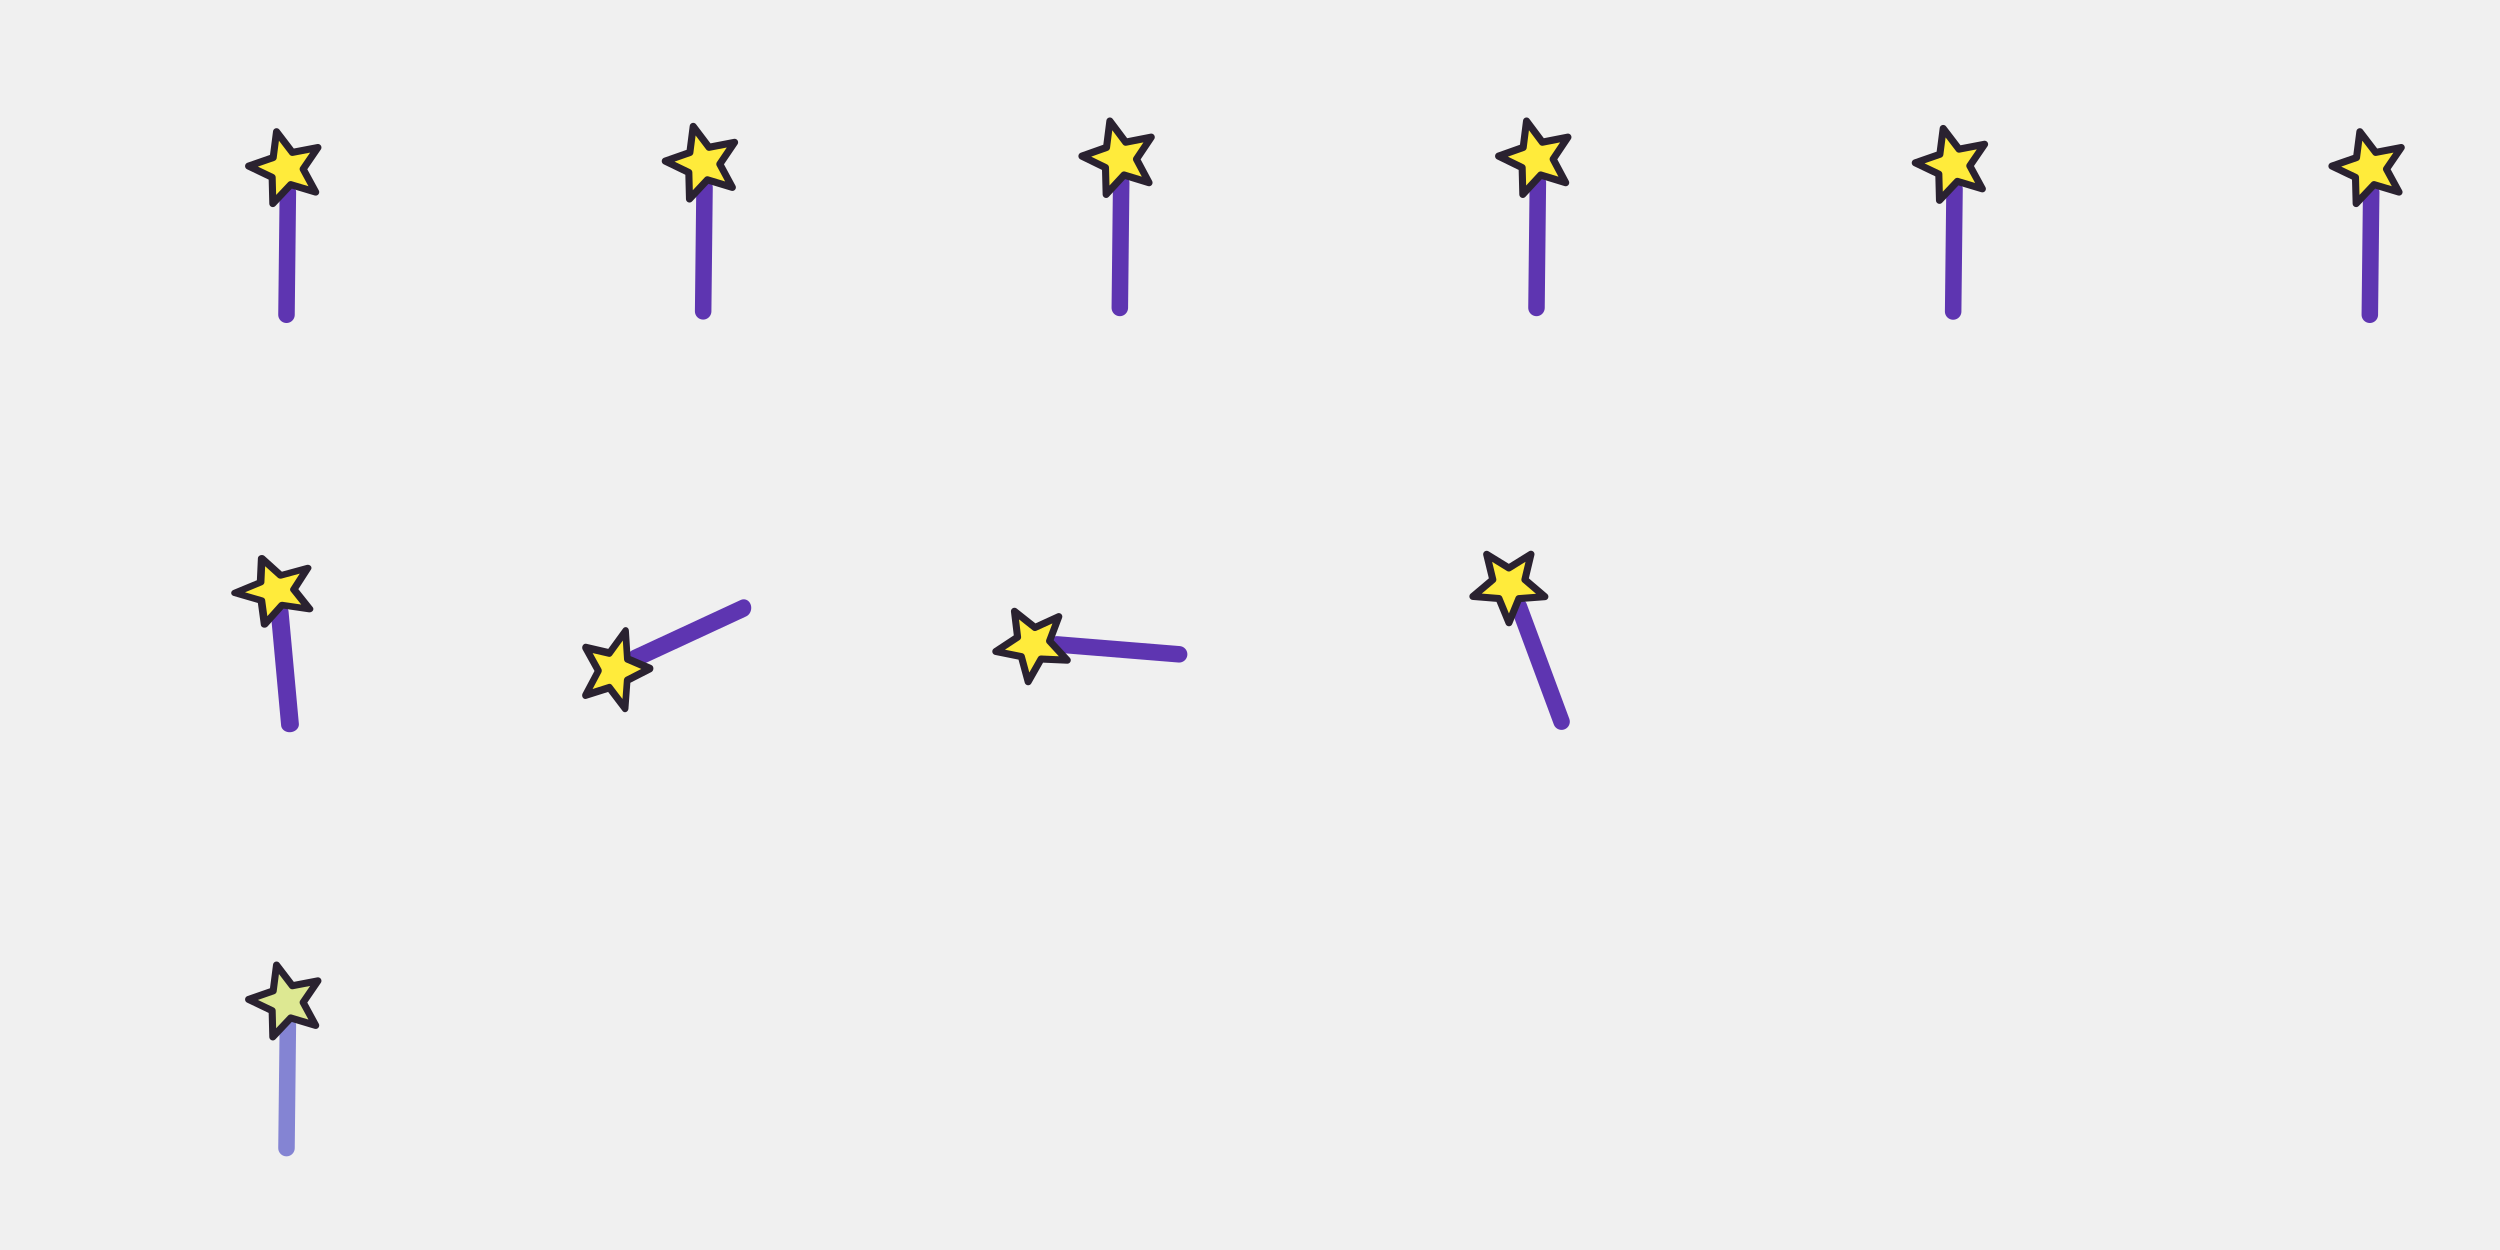
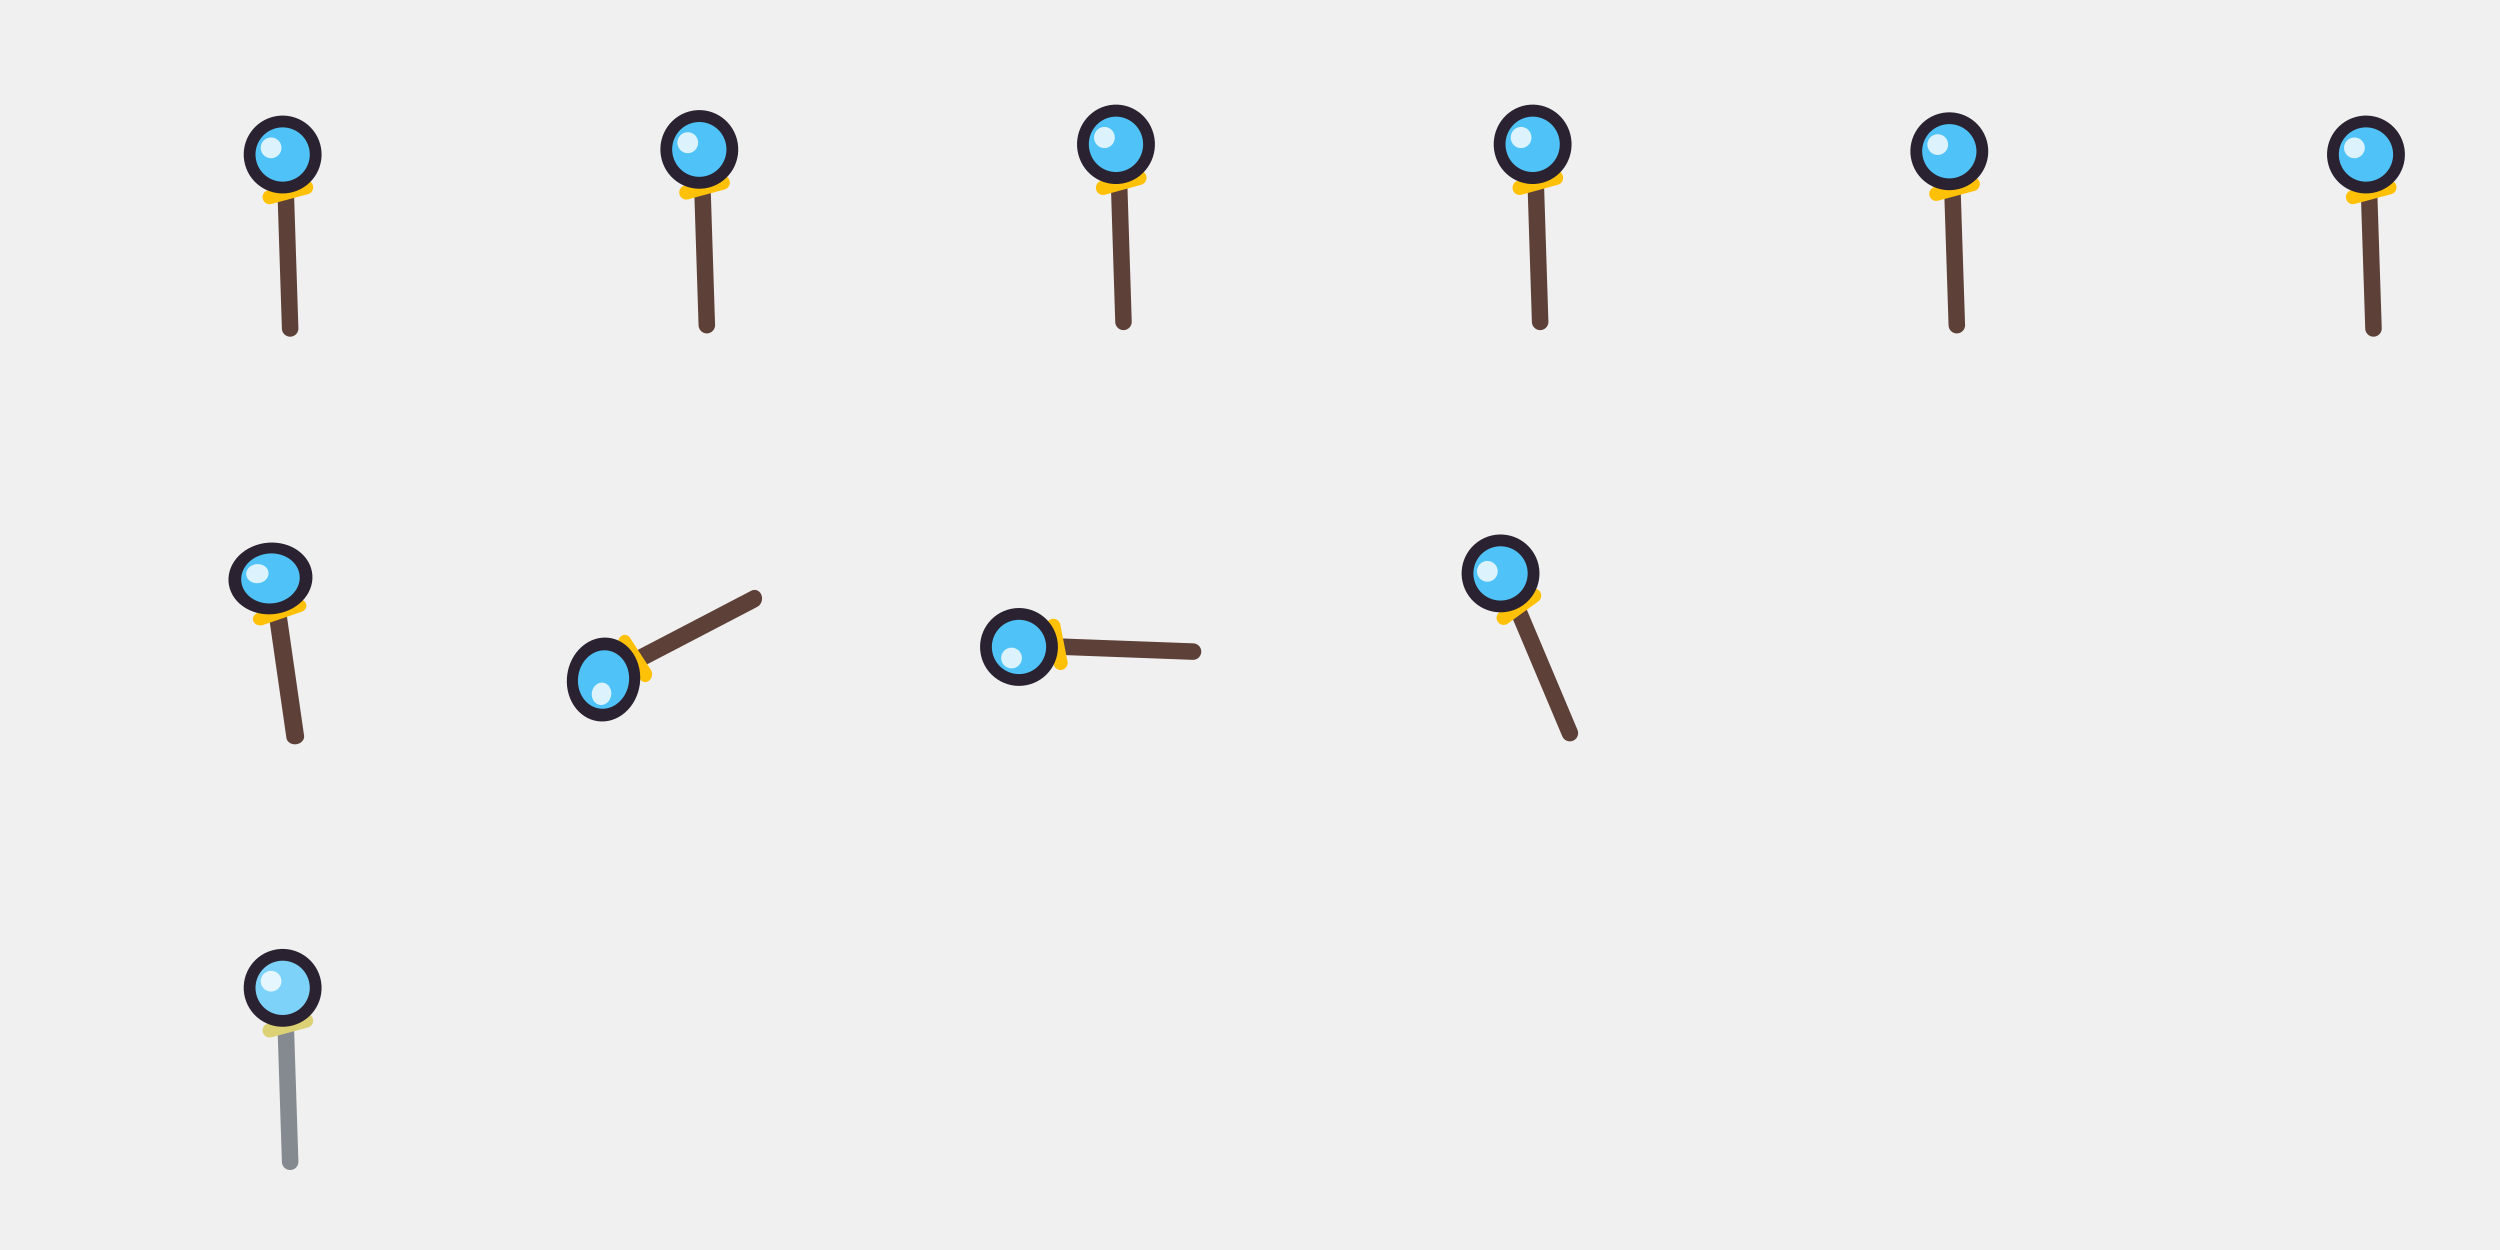
<svg xmlns="http://www.w3.org/2000/svg" width="768" height="384" viewBox="0 0 768 384">
  <g transform="translate(16 16)">
    <g transform="translate(48 88) rotate(0) scale(1 1) translate(-48 -88)">
      <g transform="rotate(-15 67 62)">
        <g transform="translate(67 77) scale(1.45)">
-           <path d="M0,3 L7,-22" fill="none" stroke="#5e35b1" stroke-width="3.5" stroke-linejoin="round" stroke-linecap="round" />
-           <polygon points="8.0,-35.0 10.1,-29.9 15.6,-29.5 11.4,-25.9 12.7,-20.5 8.0,-23.4 3.3,-20.5 4.6,-25.9 0.4,-29.5 5.9,-29.9" fill="#ffeb3b" stroke="#2a2230" stroke-width="1.5" stroke-linejoin="round" />
+           <path d="M0,6 L7,-24" fill="none" stroke="#5d4037" stroke-width="3.5" stroke-linejoin="round" stroke-linecap="round" />
+           <path d="M3,-22 L11,-22" fill="none" stroke="#ffc107" stroke-width="3" stroke-linejoin="round" stroke-linecap="round" />
+           <circle cx="8" cy="-30" r="7" fill="#4fc3f7" stroke="#2a2230" stroke-width="2.5" />
+           <circle cx="6" cy="-32" r="2.2" fill="#ffffff" stroke="#2a2230" stroke-width="0" opacity="0.8" />
        </g>
      </g>
    </g>
  </g>
  <g transform="translate(144 16)">
    <g transform="translate(48 87) rotate(0) scale(1 1.01) translate(-48 -88)">
      <g transform="rotate(-15 67 62)">
        <g transform="translate(67 77) scale(1.45)">
-           <path d="M0,3 L7,-22" fill="none" stroke="#5e35b1" stroke-width="3.5" stroke-linejoin="round" stroke-linecap="round" />
-           <polygon points="8.0,-35.0 10.1,-29.9 15.6,-29.5 11.4,-25.9 12.7,-20.5 8.0,-23.4 3.3,-20.5 4.6,-25.9 0.4,-29.5 5.9,-29.9" fill="#ffeb3b" stroke="#2a2230" stroke-width="1.5" stroke-linejoin="round" />
+           <path d="M0,6 L7,-24" fill="none" stroke="#5d4037" stroke-width="3.5" stroke-linejoin="round" stroke-linecap="round" />
+           <path d="M3,-22 L11,-22" fill="none" stroke="#ffc107" stroke-width="3" stroke-linejoin="round" stroke-linecap="round" />
+           <circle cx="8" cy="-30" r="7" fill="#4fc3f7" stroke="#2a2230" stroke-width="2.5" />
+           <circle cx="6" cy="-32" r="2.2" fill="#ffffff" stroke="#2a2230" stroke-width="0" opacity="0.8" />
        </g>
      </g>
    </g>
  </g>
  <g transform="translate(272 16)">
    <g transform="translate(48 86) rotate(0) scale(1 1.02) translate(-48 -88)">
      <g transform="rotate(-15 67 62)">
        <g transform="translate(67 77) scale(1.45)">
-           <path d="M0,3 L7,-22" fill="none" stroke="#5e35b1" stroke-width="3.5" stroke-linejoin="round" stroke-linecap="round" />
-           <polygon points="8.0,-35.0 10.1,-29.9 15.6,-29.5 11.4,-25.9 12.7,-20.5 8.0,-23.4 3.3,-20.5 4.6,-25.9 0.4,-29.5 5.9,-29.9" fill="#ffeb3b" stroke="#2a2230" stroke-width="1.5" stroke-linejoin="round" />
+           <path d="M0,6 L7,-24" fill="none" stroke="#5d4037" stroke-width="3.5" stroke-linejoin="round" stroke-linecap="round" />
+           <path d="M3,-22 L11,-22" fill="none" stroke="#ffc107" stroke-width="3" stroke-linejoin="round" stroke-linecap="round" />
+           <circle cx="8" cy="-30" r="7" fill="#4fc3f7" stroke="#2a2230" stroke-width="2.5" />
+           <circle cx="6" cy="-32" r="2.2" fill="#ffffff" stroke="#2a2230" stroke-width="0" opacity="0.8" />
        </g>
      </g>
    </g>
  </g>
  <g transform="translate(400 16)">
    <g transform="translate(48 86) rotate(0) scale(1 1.02) translate(-48 -88)">
      <g transform="rotate(-15 67 62)">
        <g transform="translate(67 77) scale(1.45)">
-           <path d="M0,3 L7,-22" fill="none" stroke="#5e35b1" stroke-width="3.5" stroke-linejoin="round" stroke-linecap="round" />
-           <polygon points="8.0,-35.0 10.1,-29.9 15.6,-29.5 11.4,-25.9 12.7,-20.5 8.0,-23.4 3.3,-20.5 4.6,-25.9 0.4,-29.5 5.9,-29.9" fill="#ffeb3b" stroke="#2a2230" stroke-width="1.5" stroke-linejoin="round" />
+           <path d="M0,6 L7,-24" fill="none" stroke="#5d4037" stroke-width="3.5" stroke-linejoin="round" stroke-linecap="round" />
+           <path d="M3,-22 L11,-22" fill="none" stroke="#ffc107" stroke-width="3" stroke-linejoin="round" stroke-linecap="round" />
+           <circle cx="8" cy="-30" r="7" fill="#4fc3f7" stroke="#2a2230" stroke-width="2.5" />
+           <circle cx="6" cy="-32" r="2.2" fill="#ffffff" stroke="#2a2230" stroke-width="0" opacity="0.8" />
        </g>
      </g>
    </g>
  </g>
  <g transform="translate(528 16)">
    <g transform="translate(48 87) rotate(0) scale(1 1) translate(-48 -88)">
      <g transform="rotate(-15 67 62)">
        <g transform="translate(67 77) scale(1.45)">
-           <path d="M0,3 L7,-22" fill="none" stroke="#5e35b1" stroke-width="3.5" stroke-linejoin="round" stroke-linecap="round" />
-           <polygon points="8.0,-35.0 10.1,-29.9 15.6,-29.5 11.4,-25.9 12.7,-20.5 8.0,-23.4 3.3,-20.5 4.6,-25.9 0.4,-29.5 5.9,-29.9" fill="#ffeb3b" stroke="#2a2230" stroke-width="1.5" stroke-linejoin="round" />
+           <path d="M0,6 L7,-24" fill="none" stroke="#5d4037" stroke-width="3.5" stroke-linejoin="round" stroke-linecap="round" />
+           <path d="M3,-22 L11,-22" fill="none" stroke="#ffc107" stroke-width="3" stroke-linejoin="round" stroke-linecap="round" />
+           <circle cx="8" cy="-30" r="7" fill="#4fc3f7" stroke="#2a2230" stroke-width="2.5" />
+           <circle cx="6" cy="-32" r="2.2" fill="#ffffff" stroke="#2a2230" stroke-width="0" opacity="0.8" />
        </g>
      </g>
    </g>
  </g>
  <g transform="translate(656 16)">
    <g transform="translate(48 88) rotate(0) scale(1 1) translate(-48 -88)">
      <g transform="rotate(-15 67 62)">
        <g transform="translate(67 77) scale(1.45)">
-           <path d="M0,3 L7,-22" fill="none" stroke="#5e35b1" stroke-width="3.5" stroke-linejoin="round" stroke-linecap="round" />
-           <polygon points="8.0,-35.0 10.1,-29.9 15.6,-29.5 11.4,-25.9 12.7,-20.5 8.0,-23.4 3.3,-20.5 4.6,-25.9 0.4,-29.5 5.9,-29.9" fill="#ffeb3b" stroke="#2a2230" stroke-width="1.5" stroke-linejoin="round" />
+           <path d="M0,6 L7,-24" fill="none" stroke="#5d4037" stroke-width="3.5" stroke-linejoin="round" stroke-linecap="round" />
+           <path d="M3,-22 L11,-22" fill="none" stroke="#ffc107" stroke-width="3" stroke-linejoin="round" stroke-linecap="round" />
+           <circle cx="8" cy="-30" r="7" fill="#4fc3f7" stroke="#2a2230" stroke-width="2.5" />
+           <circle cx="6" cy="-32" r="2.2" fill="#ffffff" stroke="#2a2230" stroke-width="0" opacity="0.8" />
        </g>
      </g>
    </g>
  </g>
  <g transform="translate(16 144)">
    <g transform="translate(48 88) rotate(-6) scale(1.08 0.92) translate(-48 -88)">
      <g transform="rotate(-15 67 62)">
        <g transform="translate(67 77) scale(1.45)">
-           <path d="M0,3 L7,-22" fill="none" stroke="#5e35b1" stroke-width="3.5" stroke-linejoin="round" stroke-linecap="round" />
-           <polygon points="8.0,-35.0 10.1,-29.9 15.6,-29.5 11.4,-25.9 12.7,-20.5 8.0,-23.4 3.3,-20.5 4.6,-25.9 0.4,-29.5 5.9,-29.9" fill="#ffeb3b" stroke="#2a2230" stroke-width="1.5" stroke-linejoin="round" />
+           <path d="M0,6 L7,-24" fill="none" stroke="#5d4037" stroke-width="3.5" stroke-linejoin="round" stroke-linecap="round" />
+           <path d="M3,-22 L11,-22" fill="none" stroke="#ffc107" stroke-width="3" stroke-linejoin="round" stroke-linecap="round" />
+           <circle cx="8" cy="-30" r="7" fill="#4fc3f7" stroke="#2a2230" stroke-width="2.5" />
+           <circle cx="6" cy="-32" r="2.2" fill="#ffffff" stroke="#2a2230" stroke-width="0" opacity="0.8" />
        </g>
      </g>
    </g>
  </g>
  <g transform="translate(144 144)">
    <g transform="translate(48 81) rotate(8) scale(0.94 1.08) translate(-48 -88)">
      <g transform="rotate(-135 67 62)">
        <g transform="translate(67 77) scale(1.45)">
-           <path d="M0,3 L7,-22" fill="none" stroke="#5e35b1" stroke-width="3.5" stroke-linejoin="round" stroke-linecap="round" />
-           <polygon points="8.0,-35.0 10.1,-29.9 15.6,-29.5 11.4,-25.9 12.7,-20.5 8.0,-23.4 3.3,-20.5 4.6,-25.9 0.4,-29.5 5.9,-29.9" fill="#ffeb3b" stroke="#2a2230" stroke-width="1.5" stroke-linejoin="round" />
+           <path d="M0,6 L7,-24" fill="none" stroke="#5d4037" stroke-width="3.5" stroke-linejoin="round" stroke-linecap="round" />
+           <path d="M3,-22 L11,-22" fill="none" stroke="#ffc107" stroke-width="3" stroke-linejoin="round" stroke-linecap="round" />
+           <circle cx="8" cy="-30" r="7" fill="#4fc3f7" stroke="#2a2230" stroke-width="2.5" />
+           <circle cx="6" cy="-32" r="2.2" fill="#ffffff" stroke="#2a2230" stroke-width="0" opacity="0.8" />
        </g>
      </g>
    </g>
  </g>
  <g transform="translate(272 144)">
    <g transform="translate(48 83) rotate(10) scale(1 1) translate(-48 -88)">
      <g transform="rotate(-111 67 62)">
        <g transform="translate(67 77) scale(1.45)">
-           <path d="M0,3 L7,-22" fill="none" stroke="#5e35b1" stroke-width="3.5" stroke-linejoin="round" stroke-linecap="round" />
-           <polygon points="8.0,-35.0 10.1,-29.9 15.6,-29.5 11.4,-25.9 12.7,-20.5 8.0,-23.4 3.3,-20.5 4.6,-25.9 0.4,-29.5 5.9,-29.9" fill="#ffeb3b" stroke="#2a2230" stroke-width="1.5" stroke-linejoin="round" />
+           <path d="M0,6 L7,-24" fill="none" stroke="#5d4037" stroke-width="3.5" stroke-linejoin="round" stroke-linecap="round" />
+           <path d="M3,-22 L11,-22" fill="none" stroke="#ffc107" stroke-width="3" stroke-linejoin="round" stroke-linecap="round" />
+           <circle cx="8" cy="-30" r="7" fill="#4fc3f7" stroke="#2a2230" stroke-width="2.5" />
+           <circle cx="6" cy="-32" r="2.2" fill="#ffffff" stroke="#2a2230" stroke-width="0" opacity="0.8" />
        </g>
      </g>
    </g>
  </g>
  <g transform="translate(400 144)">
    <g transform="translate(48 87) rotate(3) scale(1 1) translate(-48 -88)">
      <g transform="rotate(-39 67 62)">
        <g transform="translate(67 77) scale(1.45)">
-           <path d="M0,3 L7,-22" fill="none" stroke="#5e35b1" stroke-width="3.5" stroke-linejoin="round" stroke-linecap="round" />
-           <polygon points="8.0,-35.0 10.1,-29.9 15.6,-29.5 11.4,-25.9 12.7,-20.5 8.0,-23.4 3.3,-20.5 4.6,-25.9 0.4,-29.5 5.9,-29.9" fill="#ffeb3b" stroke="#2a2230" stroke-width="1.5" stroke-linejoin="round" />
+           <path d="M0,6 L7,-24" fill="none" stroke="#5d4037" stroke-width="3.5" stroke-linejoin="round" stroke-linecap="round" />
+           <path d="M3,-22 L11,-22" fill="none" stroke="#ffc107" stroke-width="3" stroke-linejoin="round" stroke-linecap="round" />
+           <circle cx="8" cy="-30" r="7" fill="#4fc3f7" stroke="#2a2230" stroke-width="2.5" />
+           <circle cx="6" cy="-32" r="2.2" fill="#ffffff" stroke="#2a2230" stroke-width="0" opacity="0.8" />
        </g>
      </g>
    </g>
  </g>
  <g transform="translate(16 272)">
    <g transform="translate(48 88) rotate(0) scale(1 1) translate(-48 -88)">
      <g transform="rotate(-15 67 62)">
        <g transform="translate(67 77) scale(1.45)">
-           <path d="M0,3 L7,-22" fill="none" stroke="#8484d3" stroke-width="3.5" stroke-linejoin="round" stroke-linecap="round" />
-           <polygon points="8.0,-35.0 10.1,-29.9 15.6,-29.5 11.4,-25.9 12.7,-20.5 8.0,-23.4 3.3,-20.5 4.6,-25.9 0.4,-29.5 5.9,-29.9" fill="#dde892" stroke="#2a2230" stroke-width="1.5" stroke-linejoin="round" />
+           <path d="M0,6 L7,-24" fill="none" stroke="#848a90" stroke-width="3.5" stroke-linejoin="round" stroke-linecap="round" />
+           <path d="M3,-22 L11,-22" fill="none" stroke="#ddd175" stroke-width="3" stroke-linejoin="round" stroke-linecap="round" />
+           <circle cx="8" cy="-30" r="7" fill="#7cd2f9" stroke="#2a2230" stroke-width="2.5" />
+           <circle cx="6" cy="-32" r="2.2" fill="#ffffff" stroke="#2a2230" stroke-width="0" opacity="0.8" />
        </g>
      </g>
    </g>
  </g>
</svg>
